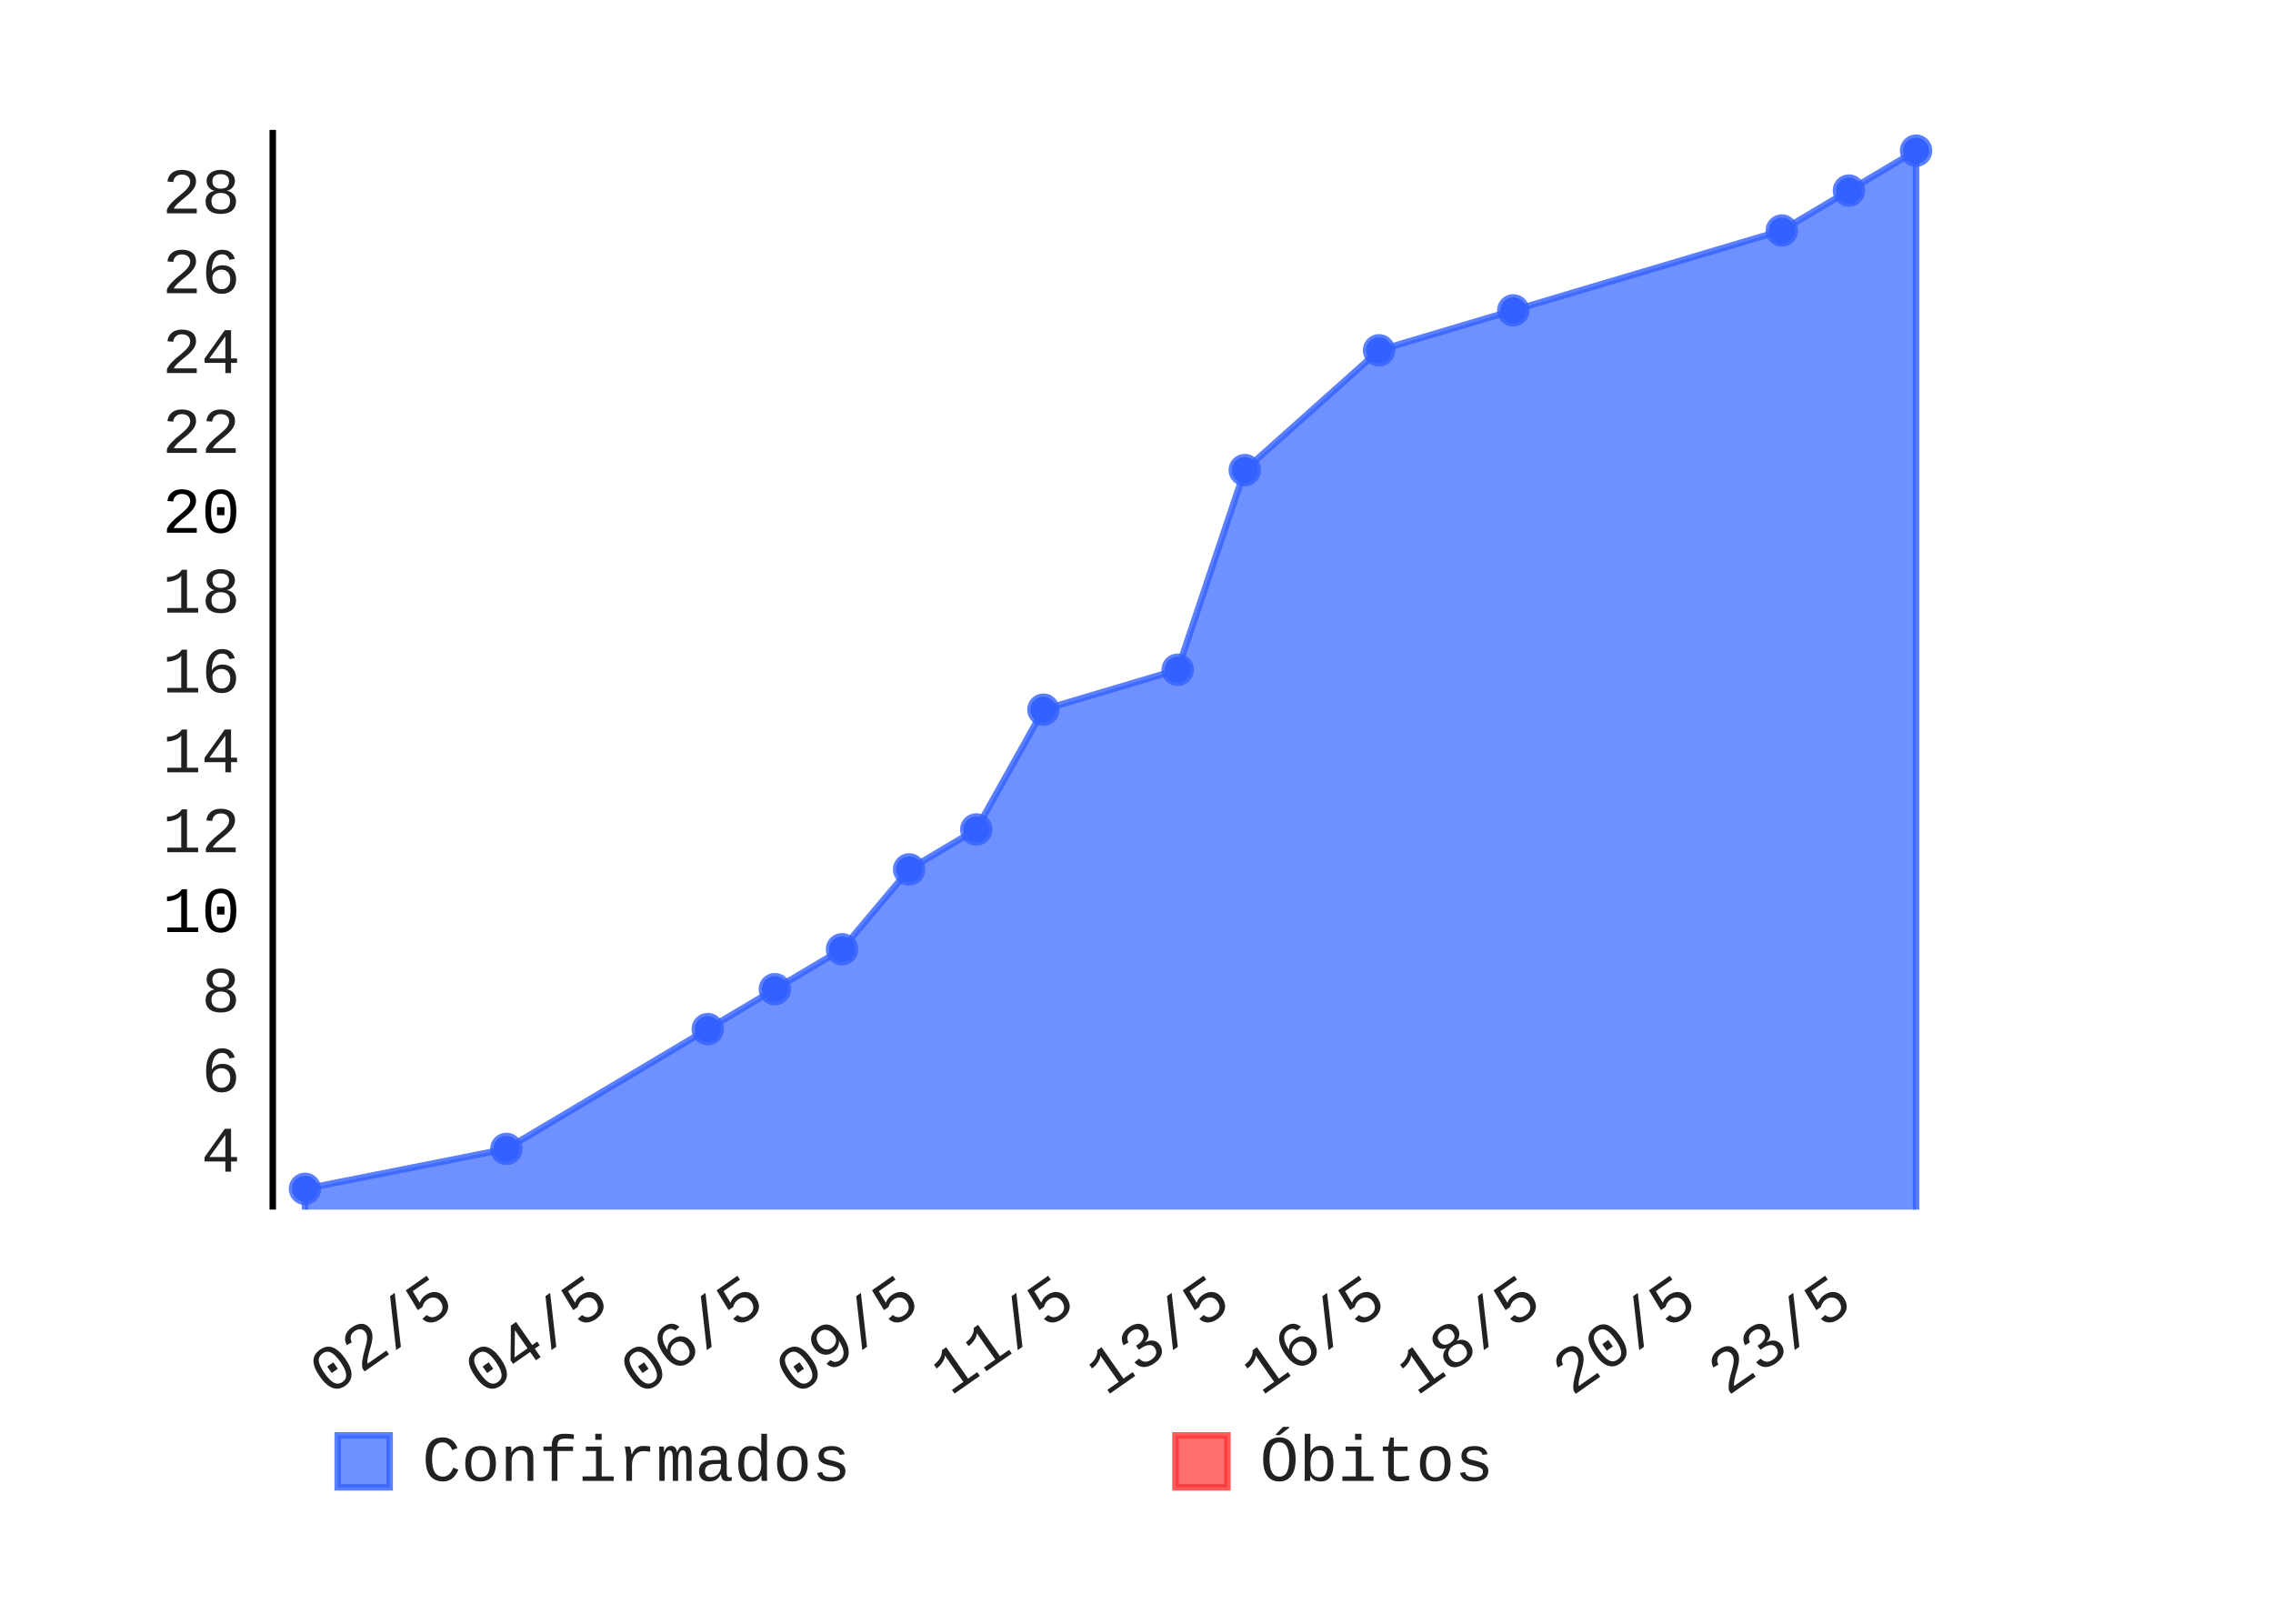
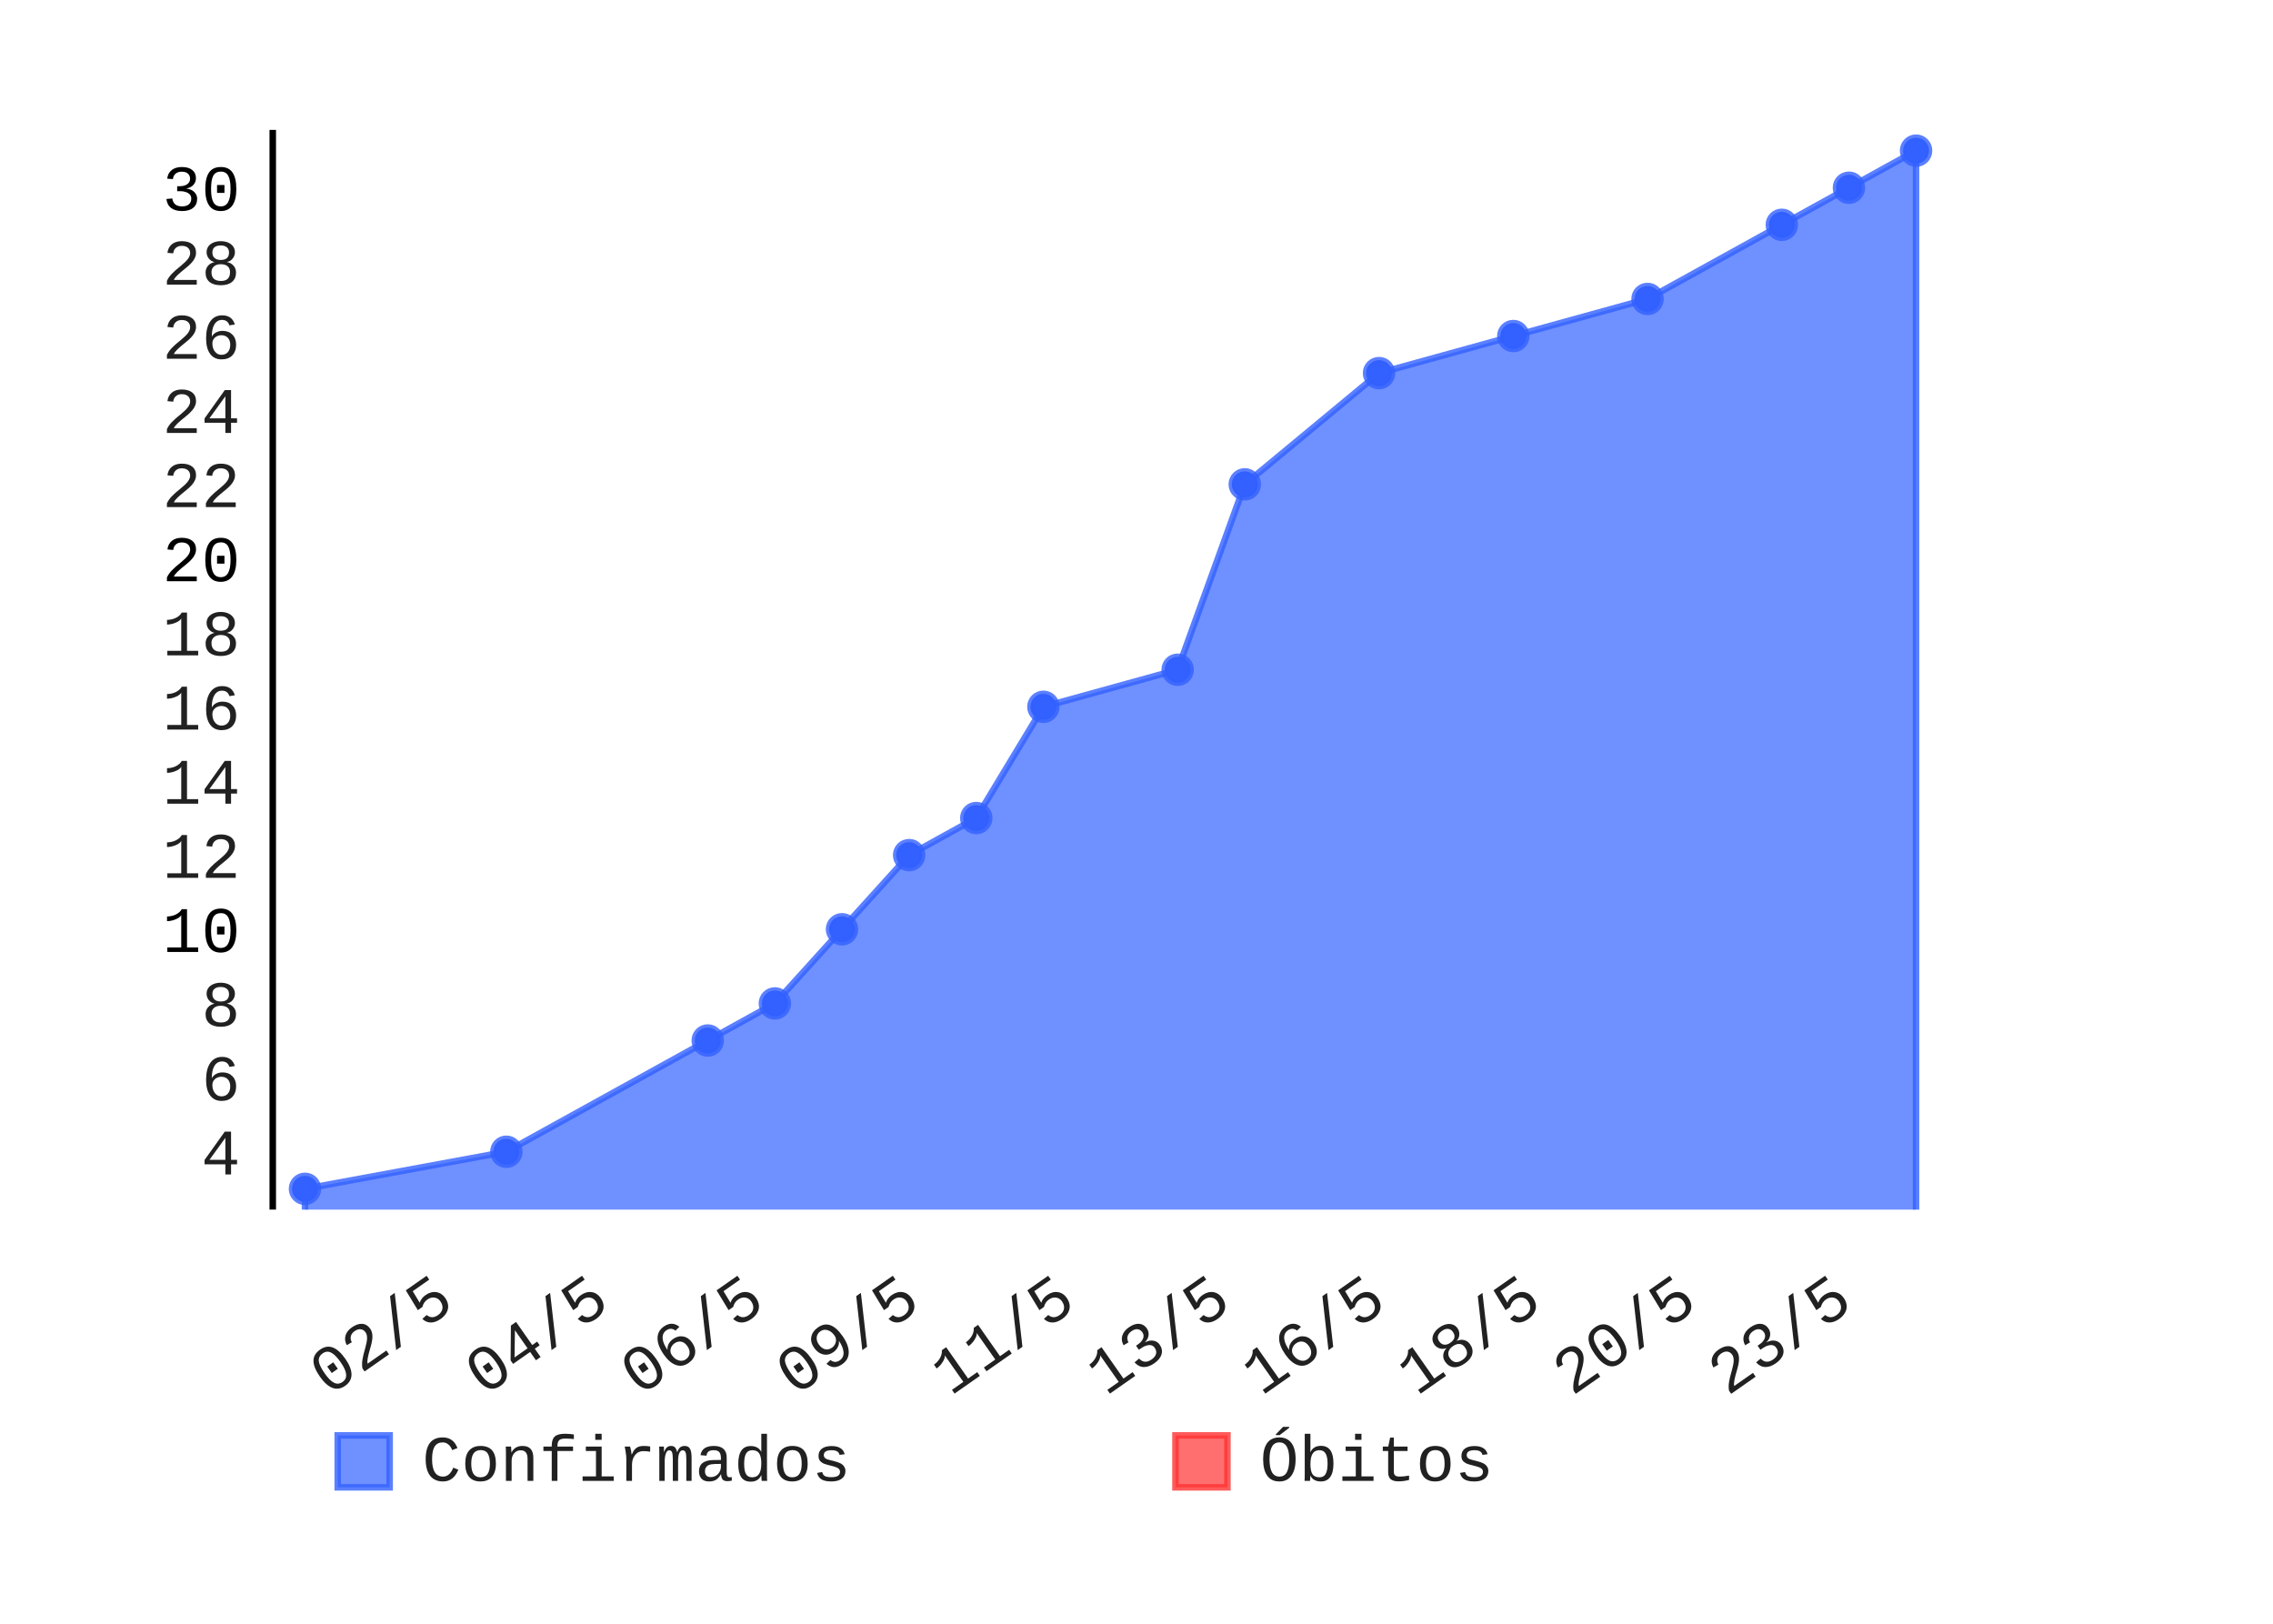
- <svg xmlns="http://www.w3.org/2000/svg" id="chart-0f32d2f7-d469-4f9e-aa9b-796e79cb8a94" class="pygal-chart" viewBox="0 0 350 250" width="350" height="250">
+ <svg xmlns="http://www.w3.org/2000/svg" class="pygal-chart" height="250" id="chart-3a0539d9-523f-49e0-8d06-1773f75623c0" viewBox="0 0 350 250" width="350">
  <defs>
-     <style type="text/css">#chart-0f32d2f7-d469-4f9e-aa9b-796e79cb8a94{-webkit-user-select:none;-webkit-font-smoothing:antialiased;font-family:Consolas,"Liberation Mono",Menlo,Courier,monospace}#chart-0f32d2f7-d469-4f9e-aa9b-796e79cb8a94 .title{font-family:Consolas,"Liberation Mono",Menlo,Courier,monospace;font-size:8px}#chart-0f32d2f7-d469-4f9e-aa9b-796e79cb8a94 .legends .legend text{font-family:Consolas,"Liberation Mono",Menlo,Courier,monospace;font-size:10px}#chart-0f32d2f7-d469-4f9e-aa9b-796e79cb8a94 .axis text{font-family:Consolas,"Liberation Mono",Menlo,Courier,monospace;font-size:10px}#chart-0f32d2f7-d469-4f9e-aa9b-796e79cb8a94 .axis text.major{font-family:Consolas,"Liberation Mono",Menlo,Courier,monospace;font-size:10px}#chart-0f32d2f7-d469-4f9e-aa9b-796e79cb8a94 .text-overlay text.value{font-family:Consolas,"Liberation Mono",Menlo,Courier,monospace;font-size:16px}#chart-0f32d2f7-d469-4f9e-aa9b-796e79cb8a94 .text-overlay text.label{font-family:Consolas,"Liberation Mono",Menlo,Courier,monospace;font-size:10px}#chart-0f32d2f7-d469-4f9e-aa9b-796e79cb8a94 .tooltip{font-family:Consolas,"Liberation Mono",Menlo,Courier,monospace;font-size:12px}#chart-0f32d2f7-d469-4f9e-aa9b-796e79cb8a94 text.no_data{font-family:Consolas,"Liberation Mono",Menlo,Courier,monospace;font-size:64px}
- #chart-0f32d2f7-d469-4f9e-aa9b-796e79cb8a94{background-color:transparent}#chart-0f32d2f7-d469-4f9e-aa9b-796e79cb8a94 path,#chart-0f32d2f7-d469-4f9e-aa9b-796e79cb8a94 line,#chart-0f32d2f7-d469-4f9e-aa9b-796e79cb8a94 rect,#chart-0f32d2f7-d469-4f9e-aa9b-796e79cb8a94 circle{-webkit-transition:150ms;-moz-transition:150ms;transition:150ms}#chart-0f32d2f7-d469-4f9e-aa9b-796e79cb8a94 .graph &gt; .background{fill:transparent}#chart-0f32d2f7-d469-4f9e-aa9b-796e79cb8a94 .plot &gt; .background{fill:rgba(255,255,255,1)}#chart-0f32d2f7-d469-4f9e-aa9b-796e79cb8a94 .graph{fill:rgba(0,0,0,.87)}#chart-0f32d2f7-d469-4f9e-aa9b-796e79cb8a94 text.no_data{fill:rgba(0,0,0,1)}#chart-0f32d2f7-d469-4f9e-aa9b-796e79cb8a94 .title{fill:rgba(0,0,0,1)}#chart-0f32d2f7-d469-4f9e-aa9b-796e79cb8a94 .legends .legend text{fill:rgba(0,0,0,.87)}#chart-0f32d2f7-d469-4f9e-aa9b-796e79cb8a94 .legends .legend:hover text{fill:rgba(0,0,0,1)}#chart-0f32d2f7-d469-4f9e-aa9b-796e79cb8a94 .axis .line{stroke:rgba(0,0,0,1)}#chart-0f32d2f7-d469-4f9e-aa9b-796e79cb8a94 .axis .guide.line{stroke:rgba(0,0,0,.54)}#chart-0f32d2f7-d469-4f9e-aa9b-796e79cb8a94 .axis .major.line{stroke:rgba(0,0,0,.87)}#chart-0f32d2f7-d469-4f9e-aa9b-796e79cb8a94 .axis text.major{fill:rgba(0,0,0,1)}#chart-0f32d2f7-d469-4f9e-aa9b-796e79cb8a94 .axis.y .guides:hover .guide.line,#chart-0f32d2f7-d469-4f9e-aa9b-796e79cb8a94 .line-graph .axis.x .guides:hover .guide.line,#chart-0f32d2f7-d469-4f9e-aa9b-796e79cb8a94 .stackedline-graph .axis.x .guides:hover .guide.line,#chart-0f32d2f7-d469-4f9e-aa9b-796e79cb8a94 .xy-graph .axis.x .guides:hover .guide.line{stroke:rgba(0,0,0,1)}#chart-0f32d2f7-d469-4f9e-aa9b-796e79cb8a94 .axis .guides:hover text{fill:rgba(0,0,0,1)}#chart-0f32d2f7-d469-4f9e-aa9b-796e79cb8a94 .reactive{fill-opacity:.7;stroke-opacity:.8}#chart-0f32d2f7-d469-4f9e-aa9b-796e79cb8a94 .ci{stroke:rgba(0,0,0,.87)}#chart-0f32d2f7-d469-4f9e-aa9b-796e79cb8a94 .reactive.active,#chart-0f32d2f7-d469-4f9e-aa9b-796e79cb8a94 .active .reactive{fill-opacity:.8;stroke-opacity:.9;stroke-width:4}#chart-0f32d2f7-d469-4f9e-aa9b-796e79cb8a94 .ci .reactive.active{stroke-width:1.5}#chart-0f32d2f7-d469-4f9e-aa9b-796e79cb8a94 .series text{fill:rgba(0,0,0,1)}#chart-0f32d2f7-d469-4f9e-aa9b-796e79cb8a94 .tooltip rect{fill:rgba(255,255,255,1);stroke:rgba(0,0,0,1);-webkit-transition:opacity 150ms;-moz-transition:opacity 150ms;transition:opacity 150ms}#chart-0f32d2f7-d469-4f9e-aa9b-796e79cb8a94 .tooltip .label{fill:rgba(0,0,0,.87)}#chart-0f32d2f7-d469-4f9e-aa9b-796e79cb8a94 .tooltip .label{fill:rgba(0,0,0,.87)}#chart-0f32d2f7-d469-4f9e-aa9b-796e79cb8a94 .tooltip .legend{font-size:.8em;fill:rgba(0,0,0,.54)}#chart-0f32d2f7-d469-4f9e-aa9b-796e79cb8a94 .tooltip .x_label{font-size:.6em;fill:rgba(0,0,0,1)}#chart-0f32d2f7-d469-4f9e-aa9b-796e79cb8a94 .tooltip .xlink{font-size:.5em;text-decoration:underline}#chart-0f32d2f7-d469-4f9e-aa9b-796e79cb8a94 .tooltip .value{font-size:1.5em}#chart-0f32d2f7-d469-4f9e-aa9b-796e79cb8a94 .bound{font-size:.5em}#chart-0f32d2f7-d469-4f9e-aa9b-796e79cb8a94 .max-value{font-size:.75em;fill:rgba(0,0,0,.54)}#chart-0f32d2f7-d469-4f9e-aa9b-796e79cb8a94 .map-element{fill:rgba(255,255,255,1);stroke:rgba(0,0,0,.54) !important}#chart-0f32d2f7-d469-4f9e-aa9b-796e79cb8a94 .map-element .reactive{fill-opacity:inherit;stroke-opacity:inherit}#chart-0f32d2f7-d469-4f9e-aa9b-796e79cb8a94 .color-0,#chart-0f32d2f7-d469-4f9e-aa9b-796e79cb8a94 .color-0 a:visited{stroke:#3361FF;fill:#3361FF}#chart-0f32d2f7-d469-4f9e-aa9b-796e79cb8a94 .color-1,#chart-0f32d2f7-d469-4f9e-aa9b-796e79cb8a94 .color-1 a:visited{stroke:#FF3333;fill:#FF3333}#chart-0f32d2f7-d469-4f9e-aa9b-796e79cb8a94 .text-overlay .color-0 text{fill:black}#chart-0f32d2f7-d469-4f9e-aa9b-796e79cb8a94 .text-overlay .color-1 text{fill:black}
- #chart-0f32d2f7-d469-4f9e-aa9b-796e79cb8a94 text.no_data{text-anchor:middle}#chart-0f32d2f7-d469-4f9e-aa9b-796e79cb8a94 .guide.line{fill:none}#chart-0f32d2f7-d469-4f9e-aa9b-796e79cb8a94 .centered{text-anchor:middle}#chart-0f32d2f7-d469-4f9e-aa9b-796e79cb8a94 .title{text-anchor:middle}#chart-0f32d2f7-d469-4f9e-aa9b-796e79cb8a94 .legends .legend text{fill-opacity:1}#chart-0f32d2f7-d469-4f9e-aa9b-796e79cb8a94 .axis.x text{text-anchor:middle}#chart-0f32d2f7-d469-4f9e-aa9b-796e79cb8a94 .axis.x:not(.web) text[transform]{text-anchor:start}#chart-0f32d2f7-d469-4f9e-aa9b-796e79cb8a94 .axis.x:not(.web) text[transform].backwards{text-anchor:end}#chart-0f32d2f7-d469-4f9e-aa9b-796e79cb8a94 .axis.y text{text-anchor:end}#chart-0f32d2f7-d469-4f9e-aa9b-796e79cb8a94 .axis.y text[transform].backwards{text-anchor:start}#chart-0f32d2f7-d469-4f9e-aa9b-796e79cb8a94 .axis.y2 text{text-anchor:start}#chart-0f32d2f7-d469-4f9e-aa9b-796e79cb8a94 .axis.y2 text[transform].backwards{text-anchor:end}#chart-0f32d2f7-d469-4f9e-aa9b-796e79cb8a94 .axis .guide.line{stroke-dasharray:4,4}#chart-0f32d2f7-d469-4f9e-aa9b-796e79cb8a94 .axis .major.guide.line{stroke-dasharray:6,6}#chart-0f32d2f7-d469-4f9e-aa9b-796e79cb8a94 .horizontal .axis.y .guide.line,#chart-0f32d2f7-d469-4f9e-aa9b-796e79cb8a94 .horizontal .axis.y2 .guide.line,#chart-0f32d2f7-d469-4f9e-aa9b-796e79cb8a94 .vertical .axis.x .guide.line{opacity:0}#chart-0f32d2f7-d469-4f9e-aa9b-796e79cb8a94 .horizontal .axis.always_show .guide.line,#chart-0f32d2f7-d469-4f9e-aa9b-796e79cb8a94 .vertical .axis.always_show .guide.line{opacity:1 !important}#chart-0f32d2f7-d469-4f9e-aa9b-796e79cb8a94 .axis.y .guides:hover .guide.line,#chart-0f32d2f7-d469-4f9e-aa9b-796e79cb8a94 .axis.y2 .guides:hover .guide.line,#chart-0f32d2f7-d469-4f9e-aa9b-796e79cb8a94 .axis.x .guides:hover .guide.line{opacity:1}#chart-0f32d2f7-d469-4f9e-aa9b-796e79cb8a94 .axis .guides:hover text{opacity:1}#chart-0f32d2f7-d469-4f9e-aa9b-796e79cb8a94 .nofill{fill:none}#chart-0f32d2f7-d469-4f9e-aa9b-796e79cb8a94 .subtle-fill{fill-opacity:.2}#chart-0f32d2f7-d469-4f9e-aa9b-796e79cb8a94 .dot{stroke-width:1px;fill-opacity:1}#chart-0f32d2f7-d469-4f9e-aa9b-796e79cb8a94 .dot.active{stroke-width:5px}#chart-0f32d2f7-d469-4f9e-aa9b-796e79cb8a94 .dot.negative{fill:transparent}#chart-0f32d2f7-d469-4f9e-aa9b-796e79cb8a94 text,#chart-0f32d2f7-d469-4f9e-aa9b-796e79cb8a94 tspan{stroke:none !important}#chart-0f32d2f7-d469-4f9e-aa9b-796e79cb8a94 .series text.active{opacity:1}#chart-0f32d2f7-d469-4f9e-aa9b-796e79cb8a94 .tooltip rect{fill-opacity:.95;stroke-width:.5}#chart-0f32d2f7-d469-4f9e-aa9b-796e79cb8a94 .tooltip text{fill-opacity:1}#chart-0f32d2f7-d469-4f9e-aa9b-796e79cb8a94 .showable{visibility:hidden}#chart-0f32d2f7-d469-4f9e-aa9b-796e79cb8a94 .showable.shown{visibility:visible}#chart-0f32d2f7-d469-4f9e-aa9b-796e79cb8a94 .gauge-background{fill:rgba(229,229,229,1);stroke:none}#chart-0f32d2f7-d469-4f9e-aa9b-796e79cb8a94 .bg-lines{stroke:transparent;stroke-width:2px}</style>
+     <style type="text/css">#chart-3a0539d9-523f-49e0-8d06-1773f75623c0{-webkit-user-select:none;-webkit-font-smoothing:antialiased;font-family:Consolas,"Liberation Mono",Menlo,Courier,monospace}#chart-3a0539d9-523f-49e0-8d06-1773f75623c0 .title{font-family:Consolas,"Liberation Mono",Menlo,Courier,monospace;font-size:8px}#chart-3a0539d9-523f-49e0-8d06-1773f75623c0 .legends .legend text{font-family:Consolas,"Liberation Mono",Menlo,Courier,monospace;font-size:10px}#chart-3a0539d9-523f-49e0-8d06-1773f75623c0 .axis text{font-family:Consolas,"Liberation Mono",Menlo,Courier,monospace;font-size:10px}#chart-3a0539d9-523f-49e0-8d06-1773f75623c0 .axis text.major{font-family:Consolas,"Liberation Mono",Menlo,Courier,monospace;font-size:10px}#chart-3a0539d9-523f-49e0-8d06-1773f75623c0 .text-overlay text.value{font-family:Consolas,"Liberation Mono",Menlo,Courier,monospace;font-size:16px}#chart-3a0539d9-523f-49e0-8d06-1773f75623c0 .text-overlay text.label{font-family:Consolas,"Liberation Mono",Menlo,Courier,monospace;font-size:10px}#chart-3a0539d9-523f-49e0-8d06-1773f75623c0 .tooltip{font-family:Consolas,"Liberation Mono",Menlo,Courier,monospace;font-size:12px}#chart-3a0539d9-523f-49e0-8d06-1773f75623c0 text.no_data{font-family:Consolas,"Liberation Mono",Menlo,Courier,monospace;font-size:64px}
+ #chart-3a0539d9-523f-49e0-8d06-1773f75623c0{background-color:transparent}#chart-3a0539d9-523f-49e0-8d06-1773f75623c0 path,#chart-3a0539d9-523f-49e0-8d06-1773f75623c0 line,#chart-3a0539d9-523f-49e0-8d06-1773f75623c0 rect,#chart-3a0539d9-523f-49e0-8d06-1773f75623c0 circle{-webkit-transition:150ms;-moz-transition:150ms;transition:150ms}#chart-3a0539d9-523f-49e0-8d06-1773f75623c0 .graph &gt; .background{fill:transparent}#chart-3a0539d9-523f-49e0-8d06-1773f75623c0 .plot &gt; .background{fill:rgba(255,255,255,1)}#chart-3a0539d9-523f-49e0-8d06-1773f75623c0 .graph{fill:rgba(0,0,0,.87)}#chart-3a0539d9-523f-49e0-8d06-1773f75623c0 text.no_data{fill:rgba(0,0,0,1)}#chart-3a0539d9-523f-49e0-8d06-1773f75623c0 .title{fill:rgba(0,0,0,1)}#chart-3a0539d9-523f-49e0-8d06-1773f75623c0 .legends .legend text{fill:rgba(0,0,0,.87)}#chart-3a0539d9-523f-49e0-8d06-1773f75623c0 .legends .legend:hover text{fill:rgba(0,0,0,1)}#chart-3a0539d9-523f-49e0-8d06-1773f75623c0 .axis .line{stroke:rgba(0,0,0,1)}#chart-3a0539d9-523f-49e0-8d06-1773f75623c0 .axis .guide.line{stroke:rgba(0,0,0,.54)}#chart-3a0539d9-523f-49e0-8d06-1773f75623c0 .axis .major.line{stroke:rgba(0,0,0,.87)}#chart-3a0539d9-523f-49e0-8d06-1773f75623c0 .axis text.major{fill:rgba(0,0,0,1)}#chart-3a0539d9-523f-49e0-8d06-1773f75623c0 .axis.y .guides:hover .guide.line,#chart-3a0539d9-523f-49e0-8d06-1773f75623c0 .line-graph .axis.x .guides:hover .guide.line,#chart-3a0539d9-523f-49e0-8d06-1773f75623c0 .stackedline-graph .axis.x .guides:hover .guide.line,#chart-3a0539d9-523f-49e0-8d06-1773f75623c0 .xy-graph .axis.x .guides:hover .guide.line{stroke:rgba(0,0,0,1)}#chart-3a0539d9-523f-49e0-8d06-1773f75623c0 .axis .guides:hover text{fill:rgba(0,0,0,1)}#chart-3a0539d9-523f-49e0-8d06-1773f75623c0 .reactive{fill-opacity:.7;stroke-opacity:.8}#chart-3a0539d9-523f-49e0-8d06-1773f75623c0 .ci{stroke:rgba(0,0,0,.87)}#chart-3a0539d9-523f-49e0-8d06-1773f75623c0 .reactive.active,#chart-3a0539d9-523f-49e0-8d06-1773f75623c0 .active .reactive{fill-opacity:.8;stroke-opacity:.9;stroke-width:4}#chart-3a0539d9-523f-49e0-8d06-1773f75623c0 .ci .reactive.active{stroke-width:1.5}#chart-3a0539d9-523f-49e0-8d06-1773f75623c0 .series text{fill:rgba(0,0,0,1)}#chart-3a0539d9-523f-49e0-8d06-1773f75623c0 .tooltip rect{fill:rgba(255,255,255,1);stroke:rgba(0,0,0,1);-webkit-transition:opacity 150ms;-moz-transition:opacity 150ms;transition:opacity 150ms}#chart-3a0539d9-523f-49e0-8d06-1773f75623c0 .tooltip .label{fill:rgba(0,0,0,.87)}#chart-3a0539d9-523f-49e0-8d06-1773f75623c0 .tooltip .label{fill:rgba(0,0,0,.87)}#chart-3a0539d9-523f-49e0-8d06-1773f75623c0 .tooltip .legend{font-size:.8em;fill:rgba(0,0,0,.54)}#chart-3a0539d9-523f-49e0-8d06-1773f75623c0 .tooltip .x_label{font-size:.6em;fill:rgba(0,0,0,1)}#chart-3a0539d9-523f-49e0-8d06-1773f75623c0 .tooltip .xlink{font-size:.5em;text-decoration:underline}#chart-3a0539d9-523f-49e0-8d06-1773f75623c0 .tooltip .value{font-size:1.5em}#chart-3a0539d9-523f-49e0-8d06-1773f75623c0 .bound{font-size:.5em}#chart-3a0539d9-523f-49e0-8d06-1773f75623c0 .max-value{font-size:.75em;fill:rgba(0,0,0,.54)}#chart-3a0539d9-523f-49e0-8d06-1773f75623c0 .map-element{fill:rgba(255,255,255,1);stroke:rgba(0,0,0,.54) !important}#chart-3a0539d9-523f-49e0-8d06-1773f75623c0 .map-element .reactive{fill-opacity:inherit;stroke-opacity:inherit}#chart-3a0539d9-523f-49e0-8d06-1773f75623c0 .color-0,#chart-3a0539d9-523f-49e0-8d06-1773f75623c0 .color-0 a:visited{stroke:#3361FF;fill:#3361FF}#chart-3a0539d9-523f-49e0-8d06-1773f75623c0 .color-1,#chart-3a0539d9-523f-49e0-8d06-1773f75623c0 .color-1 a:visited{stroke:#FF3333;fill:#FF3333}#chart-3a0539d9-523f-49e0-8d06-1773f75623c0 .text-overlay .color-0 text{fill:black}#chart-3a0539d9-523f-49e0-8d06-1773f75623c0 .text-overlay .color-1 text{fill:black}
+ #chart-3a0539d9-523f-49e0-8d06-1773f75623c0 text.no_data{text-anchor:middle}#chart-3a0539d9-523f-49e0-8d06-1773f75623c0 .guide.line{fill:none}#chart-3a0539d9-523f-49e0-8d06-1773f75623c0 .centered{text-anchor:middle}#chart-3a0539d9-523f-49e0-8d06-1773f75623c0 .title{text-anchor:middle}#chart-3a0539d9-523f-49e0-8d06-1773f75623c0 .legends .legend text{fill-opacity:1}#chart-3a0539d9-523f-49e0-8d06-1773f75623c0 .axis.x text{text-anchor:middle}#chart-3a0539d9-523f-49e0-8d06-1773f75623c0 .axis.x:not(.web) text[transform]{text-anchor:start}#chart-3a0539d9-523f-49e0-8d06-1773f75623c0 .axis.x:not(.web) text[transform].backwards{text-anchor:end}#chart-3a0539d9-523f-49e0-8d06-1773f75623c0 .axis.y text{text-anchor:end}#chart-3a0539d9-523f-49e0-8d06-1773f75623c0 .axis.y text[transform].backwards{text-anchor:start}#chart-3a0539d9-523f-49e0-8d06-1773f75623c0 .axis.y2 text{text-anchor:start}#chart-3a0539d9-523f-49e0-8d06-1773f75623c0 .axis.y2 text[transform].backwards{text-anchor:end}#chart-3a0539d9-523f-49e0-8d06-1773f75623c0 .axis .guide.line{stroke-dasharray:4,4}#chart-3a0539d9-523f-49e0-8d06-1773f75623c0 .axis .major.guide.line{stroke-dasharray:6,6}#chart-3a0539d9-523f-49e0-8d06-1773f75623c0 .horizontal .axis.y .guide.line,#chart-3a0539d9-523f-49e0-8d06-1773f75623c0 .horizontal .axis.y2 .guide.line,#chart-3a0539d9-523f-49e0-8d06-1773f75623c0 .vertical .axis.x .guide.line{opacity:0}#chart-3a0539d9-523f-49e0-8d06-1773f75623c0 .horizontal .axis.always_show .guide.line,#chart-3a0539d9-523f-49e0-8d06-1773f75623c0 .vertical .axis.always_show .guide.line{opacity:1 !important}#chart-3a0539d9-523f-49e0-8d06-1773f75623c0 .axis.y .guides:hover .guide.line,#chart-3a0539d9-523f-49e0-8d06-1773f75623c0 .axis.y2 .guides:hover .guide.line,#chart-3a0539d9-523f-49e0-8d06-1773f75623c0 .axis.x .guides:hover .guide.line{opacity:1}#chart-3a0539d9-523f-49e0-8d06-1773f75623c0 .axis .guides:hover text{opacity:1}#chart-3a0539d9-523f-49e0-8d06-1773f75623c0 .nofill{fill:none}#chart-3a0539d9-523f-49e0-8d06-1773f75623c0 .subtle-fill{fill-opacity:.2}#chart-3a0539d9-523f-49e0-8d06-1773f75623c0 .dot{stroke-width:1px;fill-opacity:1}#chart-3a0539d9-523f-49e0-8d06-1773f75623c0 .dot.active{stroke-width:5px}#chart-3a0539d9-523f-49e0-8d06-1773f75623c0 .dot.negative{fill:transparent}#chart-3a0539d9-523f-49e0-8d06-1773f75623c0 text,#chart-3a0539d9-523f-49e0-8d06-1773f75623c0 tspan{stroke:none !important}#chart-3a0539d9-523f-49e0-8d06-1773f75623c0 .series text.active{opacity:1}#chart-3a0539d9-523f-49e0-8d06-1773f75623c0 .tooltip rect{fill-opacity:.95;stroke-width:.5}#chart-3a0539d9-523f-49e0-8d06-1773f75623c0 .tooltip text{fill-opacity:1}#chart-3a0539d9-523f-49e0-8d06-1773f75623c0 .showable{visibility:hidden}#chart-3a0539d9-523f-49e0-8d06-1773f75623c0 .showable.shown{visibility:visible}#chart-3a0539d9-523f-49e0-8d06-1773f75623c0 .gauge-background{fill:rgba(229,229,229,1);stroke:none}#chart-3a0539d9-523f-49e0-8d06-1773f75623c0 .bg-lines{stroke:transparent;stroke-width:2px}</style>
  </defs>
  <g class="graph datetimeline-graph vertical">
-     <rect x="0" y="0" width="350" height="250" class="background" />
-     <g transform="translate(42, 20)" class="plot">
-       <rect x="0" y="0" width="258.0" height="166.234" class="background" />
+     <rect class="background" height="250" width="350" x="0" y="0" />
+     <g class="plot" transform="translate(42, 20)">
+       <rect class="background" height="166.234" width="258.0" x="0" y="0" />
      <g class="axis y">
        <g class="guides">
-           <text x="-5" y="160.39" class="">4</text>
+           <text class="" x="-5" y="160.829">4</text>
        </g>
        <g class="guides">
-           <text x="-5" y="148.094" class="">6</text>
+           <text class="" x="-5" y="149.412">6</text>
        </g>
        <g class="guides">
-           <text x="-5" y="135.799" class="">8</text>
+           <text class="" x="-5" y="137.994">8</text>
        </g>
        <g class="guides">
-           <text x="-5" y="123.503" class="major">10</text>
+           <text class="major" x="-5" y="126.577">10</text>
        </g>
        <g class="guides">
-           <text x="-5" y="111.208" class="">12</text>
+           <text class="" x="-5" y="115.16">12</text>
        </g>
        <g class="guides">
-           <text x="-5" y="98.913" class="">14</text>
+           <text class="" x="-5" y="103.743">14</text>
        </g>
        <g class="guides">
-           <text x="-5" y="86.617" class="">16</text>
+           <text class="" x="-5" y="92.326">16</text>
        </g>
        <g class="guides">
-           <text x="-5" y="74.322" class="">18</text>
+           <text class="" x="-5" y="80.908">18</text>
        </g>
        <g class="guides">
-           <text x="-5" y="62.026" class="major">20</text>
+           <text class="major" x="-5" y="69.491">20</text>
        </g>
        <g class="guides">
-           <text x="-5" y="49.731" class="">22</text>
+           <text class="" x="-5" y="58.074">22</text>
        </g>
        <g class="guides">
-           <text x="-5" y="37.435" class="">24</text>
+           <text class="" x="-5" y="46.657">24</text>
        </g>
        <g class="guides">
-           <text x="-5" y="25.14" class="">26</text>
+           <text class="" x="-5" y="35.24">26</text>
        </g>
        <g class="guides">
-           <text x="-5" y="12.845" class="">28</text>
+           <text class="" x="-5" y="23.823">28</text>
+         </g>
+         <g class="guides">
+           <text class="major" x="-5" y="12.405">30</text>
        </g>
      </g>
      <g class="axis x">
-         <path d="M0 0 v166.234" class="line" />
+         <path class="line" d="M0 0 v166.234" />
        <g class="guides">
-           <path d="M28.314 0 v166.234" class="guide line" />
-           <text x="28.314" y="181.234" class="backwards" transform="rotate(325 28.31446 181.2342)">02/5</text>
+           <path class="guide line" d="M28.314 0 v166.234" />
+           <text class="backwards" transform="rotate(325 28.31446 181.2342)" x="28.314" y="181.234">02/5</text>
        </g>
        <g class="guides">
-           <path d="M52.242 0 v166.234" class="guide line" />
-           <text x="52.242" y="181.234" class="backwards" transform="rotate(325 52.24163 181.2342)">04/5</text>
+           <path class="guide line" d="M52.242 0 v166.234" />
+           <text class="backwards" transform="rotate(325 52.24163 181.2342)" x="52.242" y="181.234">04/5</text>
        </g>
        <g class="guides">
-           <path d="M76.169 0 v166.234" class="guide line" />
-           <text x="76.169" y="181.234" class="backwards" transform="rotate(325 76.1688 181.2342)">06/5</text>
+           <path class="guide line" d="M76.169 0 v166.234" />
+           <text class="backwards" transform="rotate(325 76.1688 181.2342)" x="76.169" y="181.234">06/5</text>
        </g>
        <g class="guides">
-           <path d="M100.096 0 v166.234" class="guide line" />
-           <text x="100.096" y="181.234" class="backwards" transform="rotate(325 100.096 181.2342)">09/5</text>
+           <path class="guide line" d="M100.096 0 v166.234" />
+           <text class="backwards" transform="rotate(325 100.096 181.2342)" x="100.096" y="181.234">09/5</text>
        </g>
        <g class="guides">
-           <path d="M124.023 0 v166.234" class="guide line" />
-           <text x="124.023" y="181.234" class="backwards" transform="rotate(325 124.0231 181.2342)">11/5</text>
+           <path class="guide line" d="M124.023 0 v166.234" />
+           <text class="backwards" transform="rotate(325 124.0231 181.2342)" x="124.023" y="181.234">11/5</text>
        </g>
        <g class="guides">
-           <path d="M147.95 0 v166.234" class="guide line" />
-           <text x="147.95" y="181.234" class="backwards" transform="rotate(325 147.9503 181.2342)">13/5</text>
+           <path class="guide line" d="M147.95 0 v166.234" />
+           <text class="backwards" transform="rotate(325 147.9503 181.2342)" x="147.95" y="181.234">13/5</text>
        </g>
        <g class="guides">
-           <path d="M171.877 0 v166.234" class="guide line" />
-           <text x="171.877" y="181.234" class="backwards" transform="rotate(325 171.8775 181.2342)">16/5</text>
+           <path class="guide line" d="M171.877 0 v166.234" />
+           <text class="backwards" transform="rotate(325 171.8775 181.2342)" x="171.877" y="181.234">16/5</text>
        </g>
        <g class="guides">
-           <path d="M195.805 0 v166.234" class="guide line" />
-           <text x="195.805" y="181.234" class="backwards" transform="rotate(325 195.8047 181.2342)">18/5</text>
+           <path class="guide line" d="M195.805 0 v166.234" />
+           <text class="backwards" transform="rotate(325 195.8047 181.2342)" x="195.805" y="181.234">18/5</text>
        </g>
        <g class="guides">
-           <path d="M219.732 0 v166.234" class="guide line" />
-           <text x="219.732" y="181.234" class="backwards" transform="rotate(325 219.7318 181.2342)">20/5</text>
+           <path class="guide line" d="M219.732 0 v166.234" />
+           <text class="backwards" transform="rotate(325 219.7318 181.2342)" x="219.732" y="181.234">20/5</text>
        </g>
        <g class="guides">
-           <path d="M243.659 0 v166.234" class="guide line" />
-           <text x="243.659" y="181.234" class="backwards" transform="rotate(325 243.659 181.2342)">23/5</text>
+           <path class="guide line" d="M243.659 0 v166.234" />
+           <text class="backwards" transform="rotate(325 243.659 181.2342)" x="243.659" y="181.234">23/5</text>
        </g>
      </g>
      <g class="series serie-0 color-0">
-         <path d="M4.962 166.234 L4.962 163.037 35.971 156.89 66.981 138.447 77.317 132.299 87.654 126.151 97.99 113.856 108.327 107.708 118.663 89.265 139.337 83.117 149.673 52.379 170.346 33.935 191.019 27.788 232.365 15.492 242.702 9.345 253.038 3.197 253.038 166.234" class="line reactive" />
+         <path class="line reactive" d="M4.962 166.234 L4.962 163.037 35.971 157.329 66.981 140.203 77.317 134.494 87.654 123.077 97.99 111.66 108.327 105.951 118.663 88.826 139.337 83.117 149.673 54.574 170.346 37.448 191.019 31.74 211.692 26.031 232.365 14.614 242.702 8.905 253.038 3.197 253.038 166.234" />
      </g>
      <g class="series serie-1 color-1" />
    </g>
    <g class="titles" />
-     <g transform="translate(42, 20)" class="plot overlay">
+     <g class="plot overlay" transform="translate(42, 20)">
      <g class="series serie-0 color-0">
        <g class="dots">
-           <circle cx="4.962" cy="163.037" r="2" class="dot reactive tooltip-trigger" />
+           <circle class="dot reactive tooltip-trigger" cx="4.962" cy="163.037" r="2" />
        </g>
        <g class="dots">
-           <circle cx="35.971" cy="156.89" r="2" class="dot reactive tooltip-trigger" />
+           <circle class="dot reactive tooltip-trigger" cx="35.971" cy="157.329" r="2" />
        </g>
        <g class="dots">
-           <circle cx="66.981" cy="138.447" r="2" class="dot reactive tooltip-trigger" />
+           <circle class="dot reactive tooltip-trigger" cx="66.981" cy="140.203" r="2" />
        </g>
        <g class="dots">
-           <circle cx="77.317" cy="132.299" r="2" class="dot reactive tooltip-trigger" />
+           <circle class="dot reactive tooltip-trigger" cx="77.317" cy="134.494" r="2" />
        </g>
        <g class="dots">
-           <circle cx="87.654" cy="126.151" r="2" class="dot reactive tooltip-trigger" />
+           <circle class="dot reactive tooltip-trigger" cx="87.654" cy="123.077" r="2" />
        </g>
        <g class="dots">
-           <circle cx="97.99" cy="113.856" r="2" class="dot reactive tooltip-trigger" />
+           <circle class="dot reactive tooltip-trigger" cx="97.99" cy="111.66" r="2" />
        </g>
        <g class="dots">
-           <circle cx="108.327" cy="107.708" r="2" class="dot reactive tooltip-trigger" />
+           <circle class="dot reactive tooltip-trigger" cx="108.327" cy="105.951" r="2" />
        </g>
        <g class="dots">
-           <circle cx="118.663" cy="89.265" r="2" class="dot reactive tooltip-trigger" />
+           <circle class="dot reactive tooltip-trigger" cx="118.663" cy="88.826" r="2" />
        </g>
        <g class="dots">
-           <circle cx="139.337" cy="83.117" r="2" class="dot reactive tooltip-trigger" />
+           <circle class="dot reactive tooltip-trigger" cx="139.337" cy="83.117" r="2" />
        </g>
        <g class="dots">
-           <circle cx="149.673" cy="52.379" r="2" class="dot reactive tooltip-trigger" />
+           <circle class="dot reactive tooltip-trigger" cx="149.673" cy="54.574" r="2" />
        </g>
        <g class="dots">
-           <circle cx="170.346" cy="33.935" r="2" class="dot reactive tooltip-trigger" />
+           <circle class="dot reactive tooltip-trigger" cx="170.346" cy="37.448" r="2" />
        </g>
        <g class="dots">
-           <circle cx="191.019" cy="27.788" r="2" class="dot reactive tooltip-trigger" />
+           <circle class="dot reactive tooltip-trigger" cx="191.019" cy="31.74" r="2" />
        </g>
        <g class="dots">
-           <circle cx="232.365" cy="15.492" r="2" class="dot reactive tooltip-trigger" />
+           <circle class="dot reactive tooltip-trigger" cx="211.692" cy="26.031" r="2" />
        </g>
        <g class="dots">
-           <circle cx="242.702" cy="9.345" r="2" class="dot reactive tooltip-trigger" />
+           <circle class="dot reactive tooltip-trigger" cx="232.365" cy="14.614" r="2" />
        </g>
        <g class="dots">
-           <circle cx="253.038" cy="3.197" r="2" class="dot reactive tooltip-trigger" />
+           <circle class="dot reactive tooltip-trigger" cx="242.702" cy="8.905" r="2" />
+         </g>
+         <g class="dots">
+           <circle class="dot reactive tooltip-trigger" cx="253.038" cy="3.197" r="2" />
        </g>
      </g>
      <g class="series serie-1 color-1" />
    </g>
-     <g transform="translate(42, 20)" class="plot text-overlay">
+     <g class="plot text-overlay" transform="translate(42, 20)">
      <g class="series serie-0 color-0" />
      <g class="series serie-1 color-1" />
    </g>
-     <g transform="translate(42, 20)" class="plot tooltip-overlay">
-       <g transform="translate(0 0)" style="opacity: 0" class="tooltip">
-         <rect rx="10" ry="10" width="0" height="0" class="tooltip-box" />
+     <g class="plot tooltip-overlay" transform="translate(42, 20)">
+       <g class="tooltip" style="opacity: 0" transform="translate(0 0)">
+         <rect class="tooltip-box" height="0" rx="10" ry="10" width="0" />
        <g class="text" />
      </g>
    </g>
-     <g transform="translate(52, 220)" class="legends">
-       <g id="activate-serie-0" class="legend reactive activate-serie">
-         <rect x="0.0" y="1.0" width="8" height="8" class="color-0 reactive" />
+     <g class="legends" transform="translate(52, 220)">
+       <g class="legend reactive activate-serie" id="activate-serie-0">
+         <rect class="color-0 reactive" height="8" width="8" x="0.0" y="1.0" />
        <text x="13.0" y="8.0">Confirmados</text>
      </g>
-       <g id="activate-serie-1" class="legend reactive activate-serie">
-         <rect x="129.0" y="1.0" width="8" height="8" class="color-1 reactive" />
+       <g class="legend reactive activate-serie" id="activate-serie-1">
+         <rect class="color-1 reactive" height="8" width="8" x="129.0" y="1.0" />
        <text x="142.0" y="8.0">Óbitos</text>
      </g>
    </g>
  </g>
</svg>
